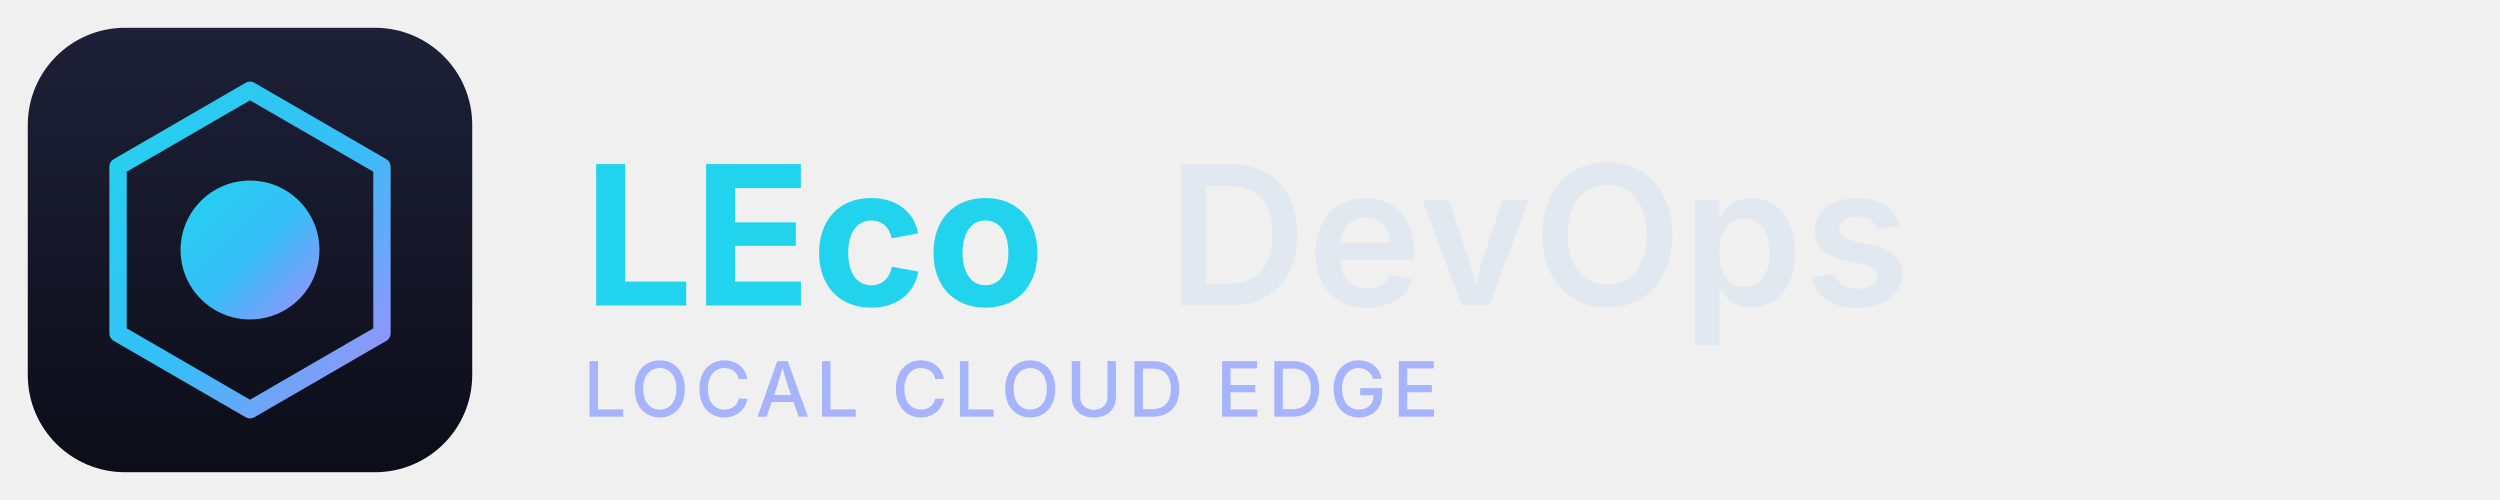
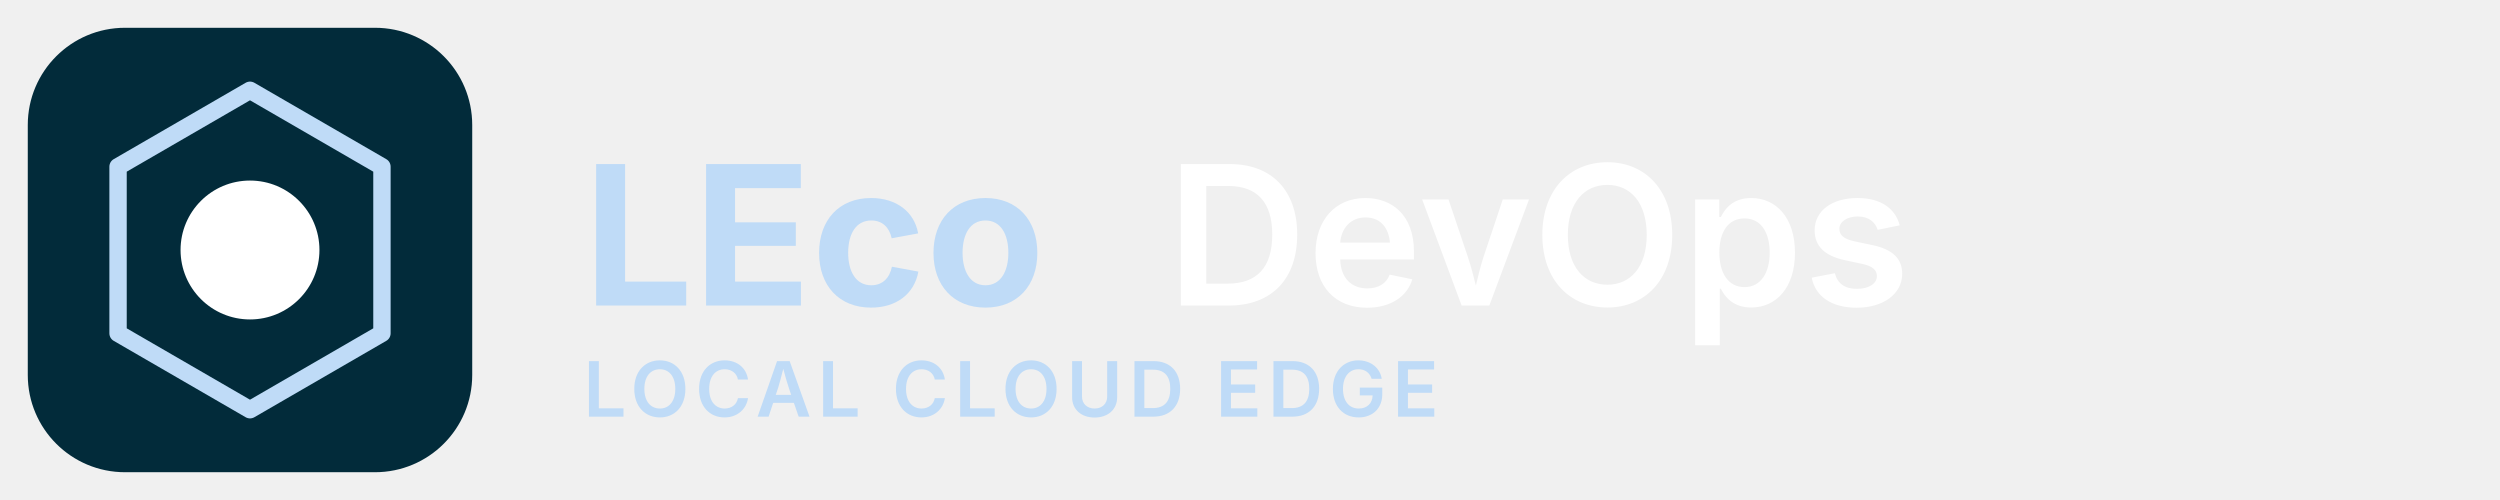
<svg xmlns="http://www.w3.org/2000/svg" viewBox="0 0 360 72" role="img" aria-label="LEco DevOps">
-   <defs>
-     <linearGradient id="leco-g" x1="0%" y1="0%" x2="100%" y2="100%">
-       <stop offset="0%" stop-color="#22d3ee" />
-       <stop offset="55%" stop-color="#38bdf8" />
-       <stop offset="100%" stop-color="#a78bfa" />
-     </linearGradient>
-     <linearGradient id="leco-bg" x1="0%" y1="0%" x2="0%" y2="100%">
-       <stop offset="0%" stop-color="#1e2038" />
-       <stop offset="100%" stop-color="#0c0d18" />
-     </linearGradient>
-   </defs>
  <g transform="translate(4 4)">
-     <rect width="64" height="64" rx="14" fill="url(#leco-bg)" />
-     <path fill="none" stroke="url(#leco-g)" stroke-width="2.5" stroke-linejoin="round" d="M32 9l19 11v24L32 55 13 44V20L32 9z" />
-     <circle cx="32" cy="32" r="10" fill="url(#leco-g)" />
+     <rect width="64" height="64" rx="14" fill="#022B3A" />
+     <path fill="none" stroke="#BFDBF7" stroke-width="2.5" stroke-linejoin="round" d="M32 9l19 11v24L32 55 13 44V20L32 9z" />
+     <circle cx="32" cy="32" r="10" fill="#FFFFFF" />
  </g>
-   <text x="84" y="44" font-family="Inter, system-ui, sans-serif" font-size="28" font-weight="700" fill="#22d3ee">LEco</text>
-   <text x="168" y="44" font-family="Inter, system-ui, sans-serif" font-size="28" font-weight="600" fill="#e2e8f0"> DevOps</text>
-   <text x="84" y="60" font-family="Inter, system-ui, sans-serif" font-size="11" font-weight="500" fill="#a5b4fc" letter-spacing="0.08em">LOCAL CLOUD EDGE</text>
+   <text x="84" y="44" font-family="Inter, system-ui, sans-serif" font-size="28" font-weight="700" fill="#BFDBF7">LEco</text>
+   <text x="168" y="44" font-family="Inter, system-ui, sans-serif" font-size="28" font-weight="600" fill="#FFFFFF"> DevOps</text>
+   <text x="84" y="60" font-family="Inter, system-ui, sans-serif" font-size="11" font-weight="600" fill="#BFDBF7" letter-spacing="0.08em">LOCAL CLOUD EDGE</text>
</svg>
